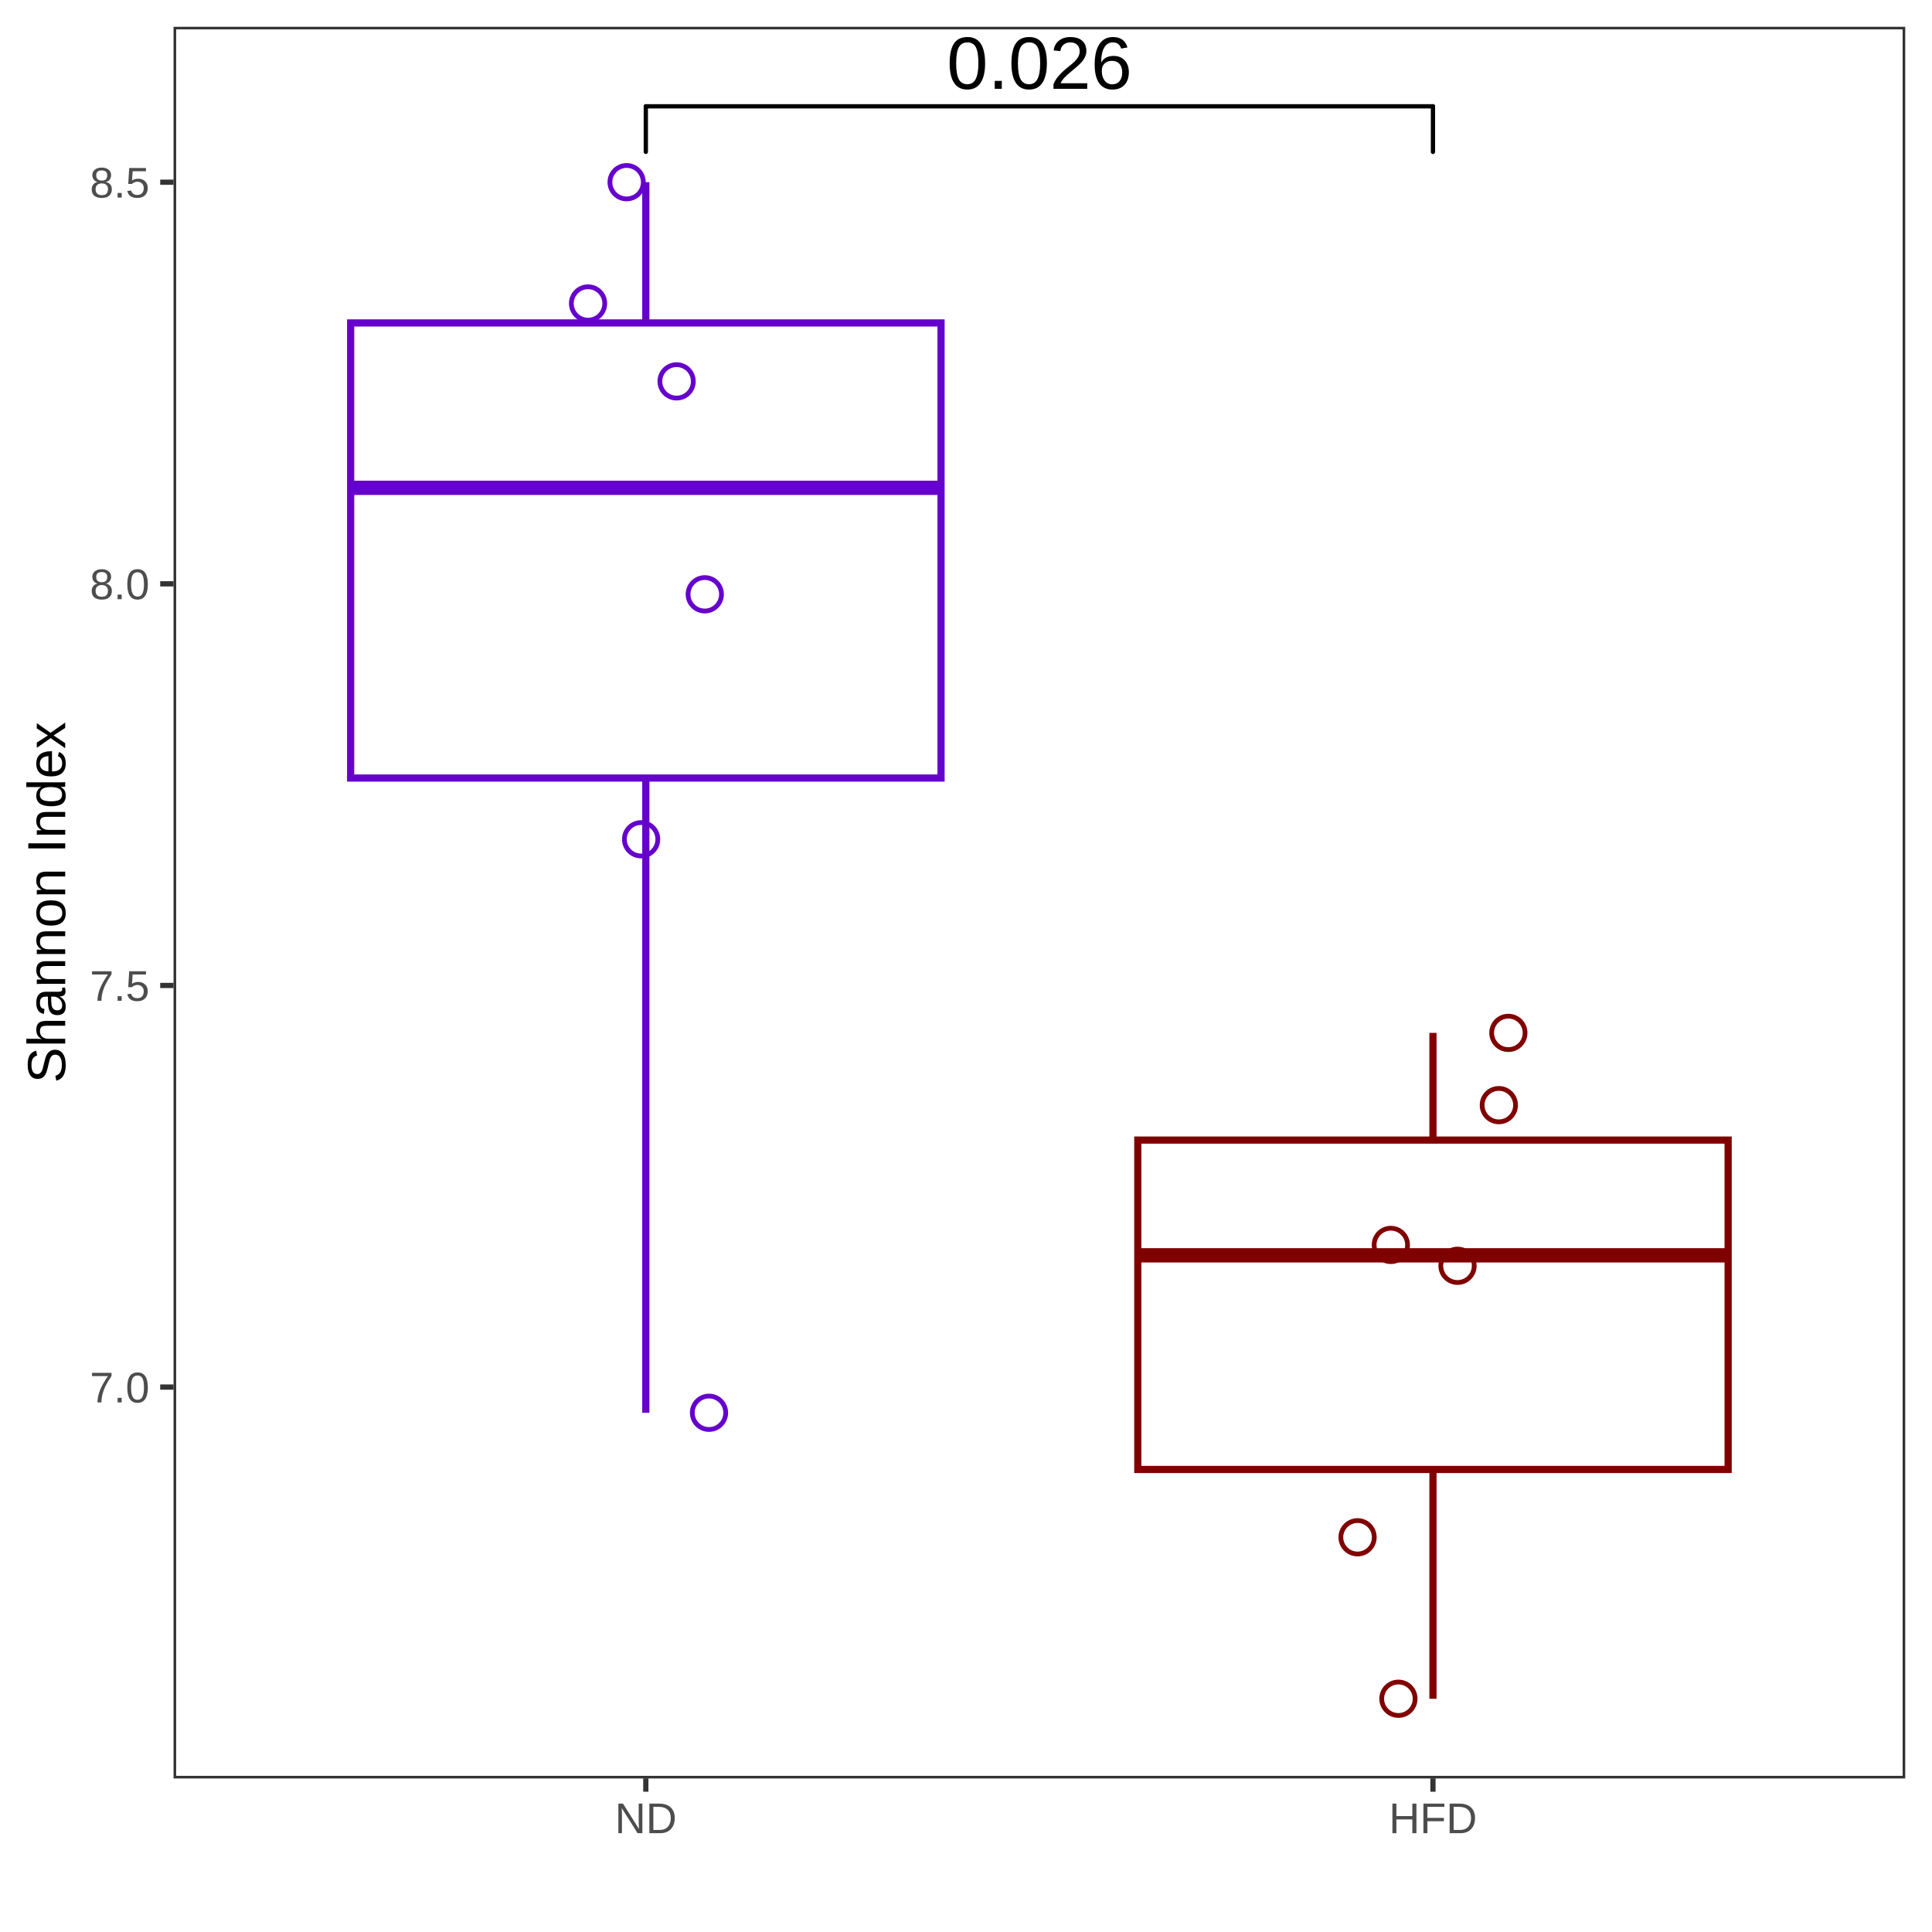
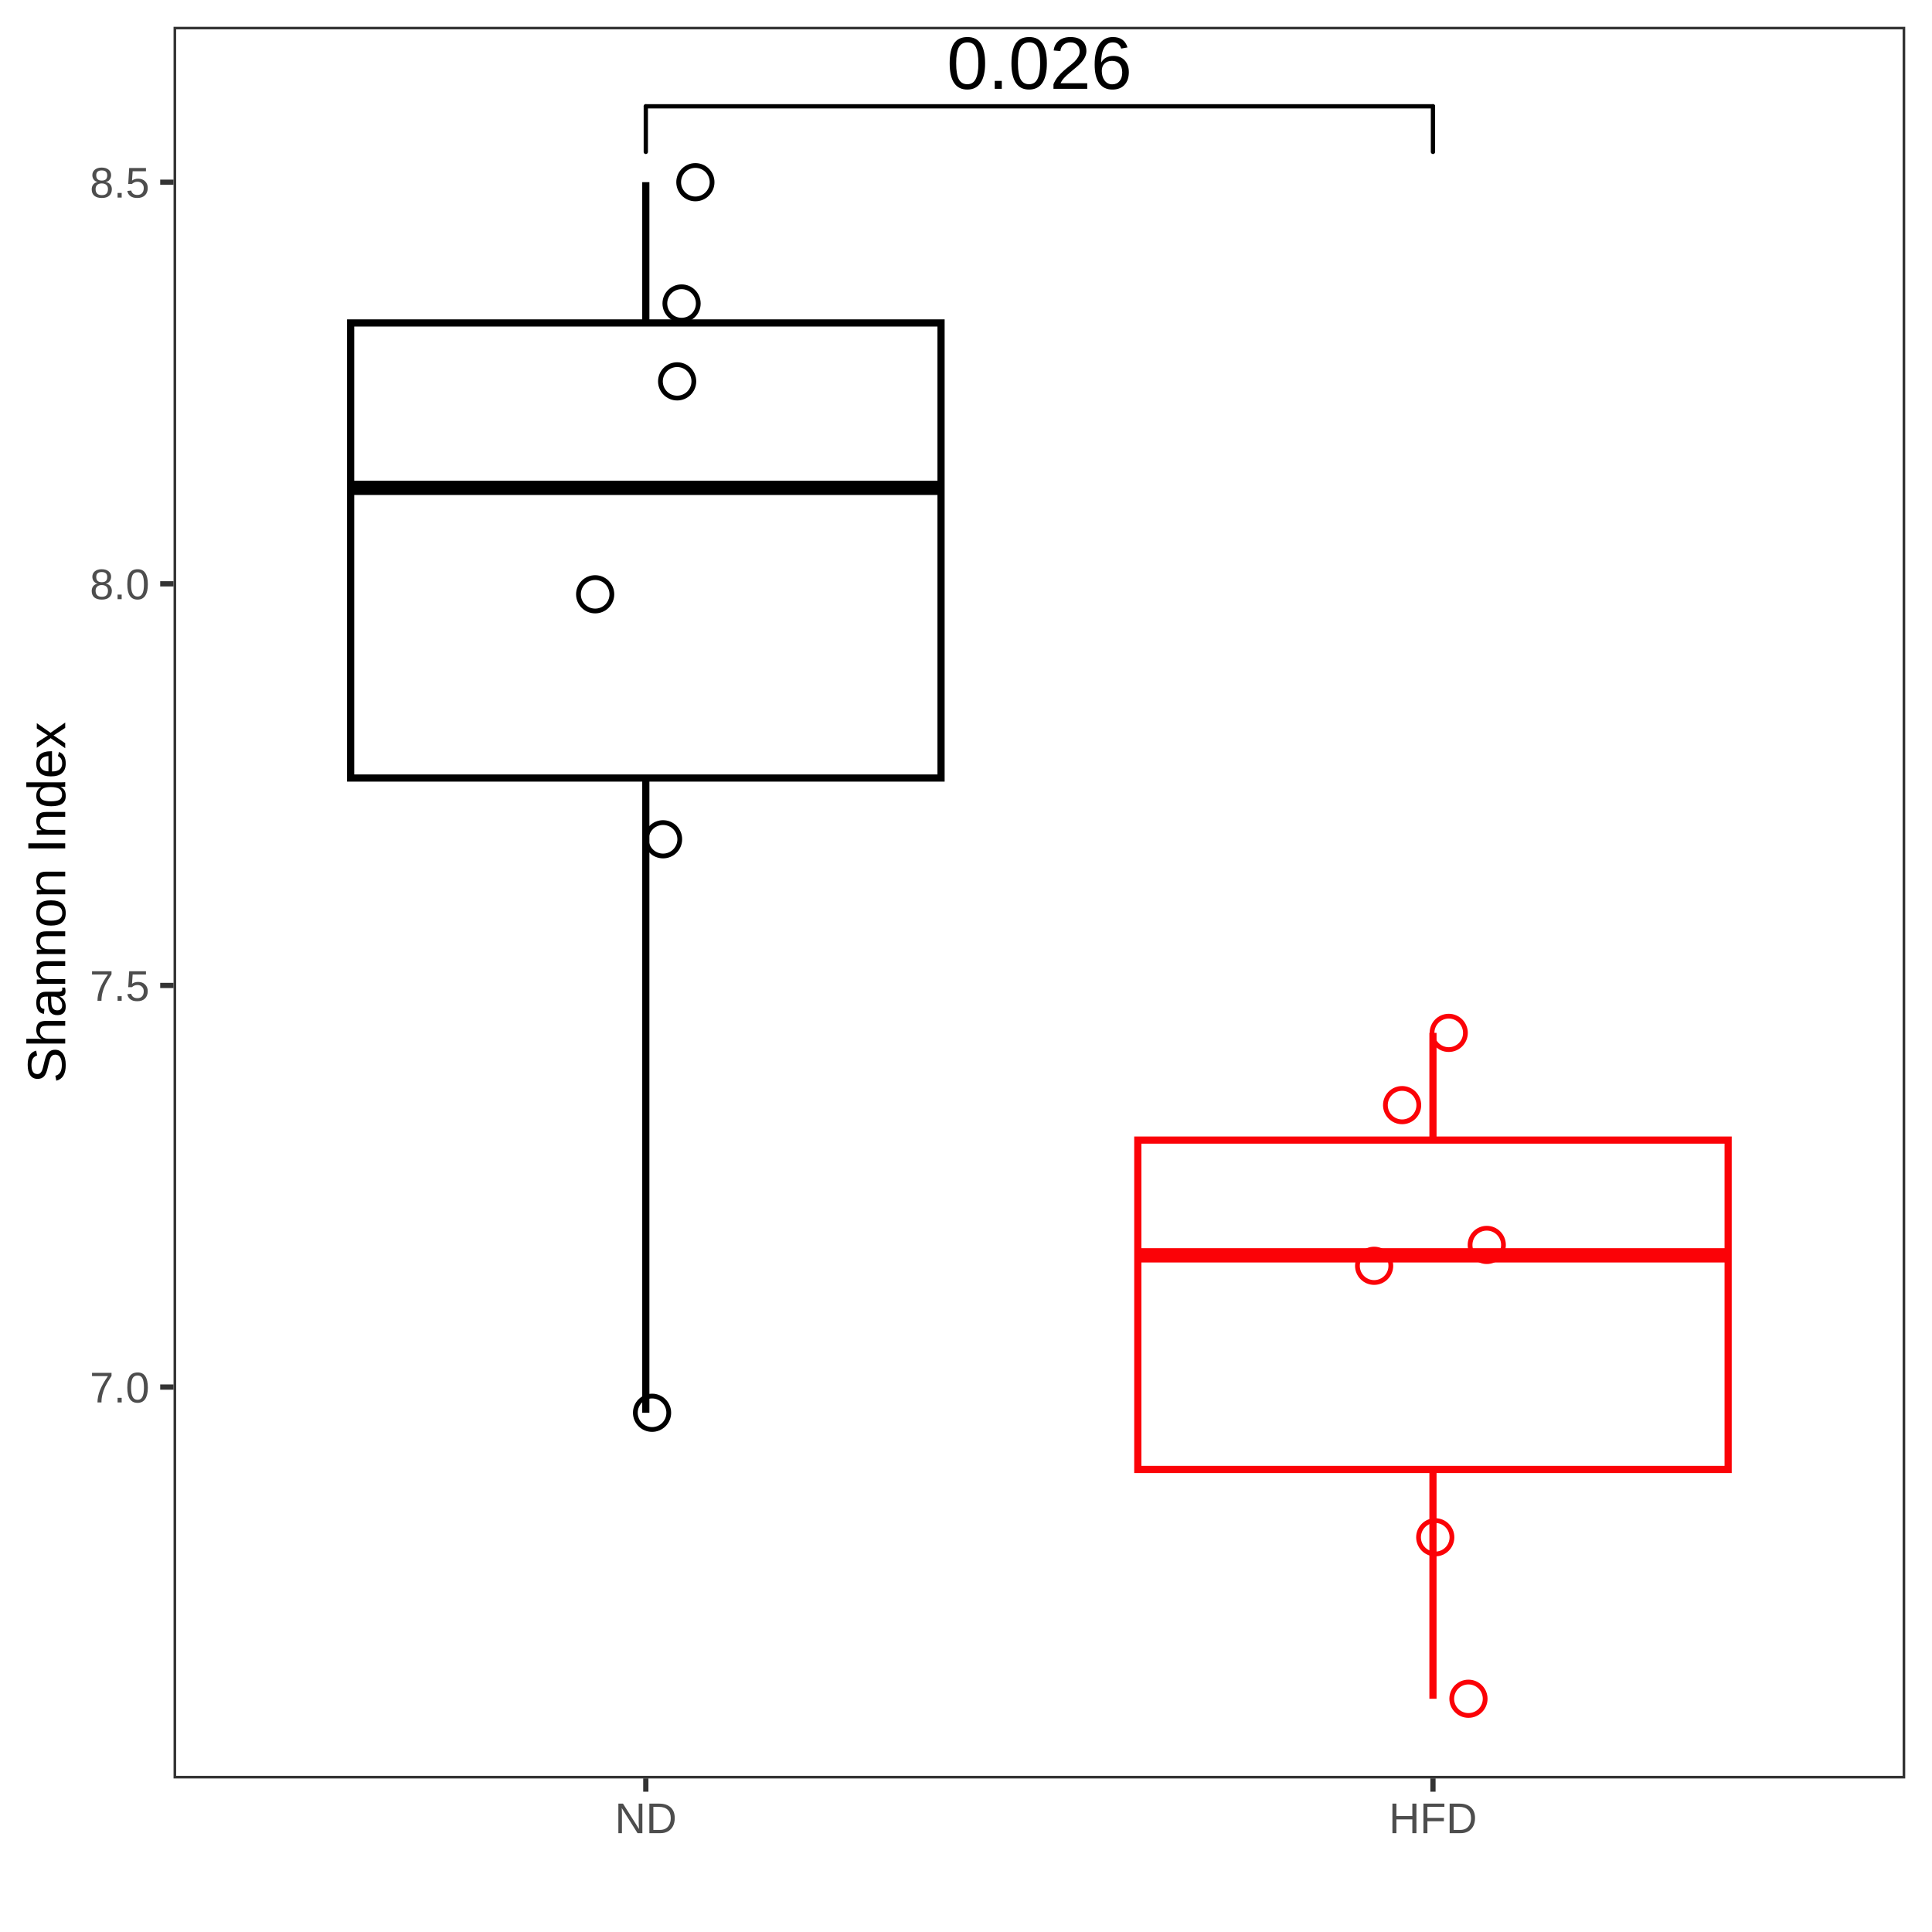
<svg xmlns="http://www.w3.org/2000/svg" class="svglite" width="288.00pt" height="288.00pt" viewBox="0 0 288.00 288.00">
  <defs>
    <style type="text/css">
    .svglite line, .svglite polyline, .svglite polygon, .svglite path, .svglite rect, .svglite circle {
      fill: none;
      stroke: #000000;
      stroke-linecap: round;
      stroke-linejoin: round;
      stroke-miterlimit: 10.00;
    }
    .svglite text {
      white-space: pre;
    }
  </style>
  </defs>
  <rect width="100%" height="100%" style="stroke: none; fill: #FFFFFF;" />
  <defs>
    <clipPath id="cpMC4wMHwyODguMDB8MC4wMHwyODguMDA=">
      <rect x="0.00" y="0.00" width="288.00" height="288.00" />
    </clipPath>
  </defs>
  <g clip-path="url(#cpMC4wMHwyODguMDB8MC4wMHwyODguMDA=)">
    <rect x="0" y="0.00" width="288.00" height="288.00" style="stroke-width: 0.78; stroke: #FFFFFF; fill: #FFFFFF;" />
  </g>
  <defs>
    <clipPath id="cpMjUuODd8Mjg0LjAxfDMuOTl8MjY1LjEw">
      <rect x="25.87" y="3.99" width="258.14" height="261.12" />
    </clipPath>
  </defs>
  <g clip-path="url(#cpMjUuODd8Mjg0LjAxfDMuOTl8MjY1LjEw)">
    <rect x="25.87" y="3.99" width="258.14" height="261.12" style="stroke-width: 0.78; stroke: none; fill: #FFFFFF;" />
-     <line x1="96.27" y1="48.14" x2="96.27" y2="27.16" style="stroke-width: 1.07; stroke: #6600CC; stroke-linecap: butt;" />
-     <line x1="96.27" y1="115.98" x2="96.27" y2="210.60" style="stroke-width: 1.07; stroke: #6600CC; stroke-linecap: butt;" />
-     <polygon points="52.27,48.14 52.27,115.98 140.28,115.98 140.28,48.14 52.27,48.14 " style="stroke-width: 1.07; stroke: #6600CC; stroke-linecap: butt; stroke-linejoin: miter; fill: #FFFFFF;" />
-     <line x1="52.27" y1="72.72" x2="140.28" y2="72.72" style="stroke-width: 2.13; stroke: #6600CC; stroke-linecap: butt; stroke-linejoin: miter;" />
-     <line x1="213.61" y1="169.95" x2="213.61" y2="153.97" style="stroke-width: 1.07; stroke: #800000; stroke-linecap: butt;" />
-     <line x1="213.61" y1="219.05" x2="213.61" y2="253.23" style="stroke-width: 1.07; stroke: #800000; stroke-linecap: butt;" />
-     <polygon points="169.61,169.95 169.61,219.05 257.61,219.05 257.61,169.95 169.61,169.95 " style="stroke-width: 1.07; stroke: #800000; stroke-linecap: butt; stroke-linejoin: miter; fill: #FFFFFF;" />
-     <line x1="169.61" y1="187.13" x2="257.61" y2="187.13" style="stroke-width: 2.13; stroke: #800000; stroke-linecap: butt; stroke-linejoin: miter;" />
-     <circle cx="223.43" cy="164.74" r="2.49" style="stroke-width: 0.71; stroke: #800000;" />
-     <circle cx="207.33" cy="185.58" r="2.49" style="stroke-width: 0.71; stroke: #800000;" />
-     <circle cx="208.46" cy="253.23" r="2.49" style="stroke-width: 0.71; stroke: #800000;" />
-     <circle cx="105.06" cy="88.59" r="2.49" style="stroke-width: 0.71; stroke: #6600CC;" />
-     <circle cx="95.57" cy="125.11" r="2.49" style="stroke-width: 0.71; stroke: #6600CC;" />
-     <circle cx="224.85" cy="153.97" r="2.49" style="stroke-width: 0.71; stroke: #800000;" />
-     <circle cx="93.41" cy="27.16" r="2.49" style="stroke-width: 0.71; stroke: #6600CC;" />
-     <circle cx="87.66" cy="45.24" r="2.49" style="stroke-width: 0.71; stroke: #6600CC;" />
-     <circle cx="100.86" cy="56.85" r="2.49" style="stroke-width: 0.71; stroke: #6600CC;" />
-     <circle cx="202.37" cy="229.16" r="2.49" style="stroke-width: 0.71; stroke: #800000;" />
-     <circle cx="217.27" cy="188.69" r="2.49" style="stroke-width: 0.71; stroke: #800000;" />
-     <circle cx="105.69" cy="210.60" r="2.49" style="stroke-width: 0.71; stroke: #6600CC;" />
+     <line x1="96.27" y1="48.14" x2="96.27" y2="27.16" style="stroke-width: 1.07; stroke-linecap: butt;" />
+     <line x1="96.27" y1="115.98" x2="96.27" y2="210.60" style="stroke-width: 1.07; stroke-linecap: butt;" />
+     <polygon points="52.27,48.14 52.27,115.98 140.28,115.98 140.28,48.14 52.27,48.14 " style="stroke-width: 1.07; stroke-linecap: butt; stroke-linejoin: miter; fill: #FFFFFF;" />
+     <line x1="52.27" y1="72.72" x2="140.28" y2="72.72" style="stroke-width: 2.13; stroke-linecap: butt; stroke-linejoin: miter;" />
+     <line x1="213.61" y1="169.95" x2="213.61" y2="153.97" style="stroke-width: 1.07; stroke: #FB0207; stroke-linecap: butt;" />
+     <line x1="213.61" y1="219.05" x2="213.61" y2="253.23" style="stroke-width: 1.07; stroke: #FB0207; stroke-linecap: butt;" />
+     <polygon points="169.61,169.95 169.61,219.05 257.61,219.05 257.61,169.95 169.61,169.95 " style="stroke-width: 1.07; stroke: #FB0207; stroke-linecap: butt; stroke-linejoin: miter; fill: #FFFFFF;" />
+     <line x1="169.61" y1="187.13" x2="257.61" y2="187.13" style="stroke-width: 2.13; stroke: #FB0207; stroke-linecap: butt; stroke-linejoin: miter;" />
+     <circle cx="209.01" cy="164.74" r="2.49" style="stroke-width: 0.71; stroke: #FB0207;" />
+     <circle cx="221.63" cy="185.58" r="2.49" style="stroke-width: 0.71; stroke: #FB0207;" />
+     <circle cx="218.90" cy="253.23" r="2.49" style="stroke-width: 0.71; stroke: #FB0207;" />
+     <circle cx="88.72" cy="88.59" r="2.49" style="stroke-width: 0.71;" />
+     <circle cx="98.84" cy="125.11" r="2.49" style="stroke-width: 0.71;" />
+     <circle cx="215.96" cy="153.97" r="2.49" style="stroke-width: 0.71; stroke: #FB0207;" />
+     <circle cx="103.66" cy="27.16" r="2.49" style="stroke-width: 0.71;" />
+     <circle cx="101.60" cy="45.24" r="2.49" style="stroke-width: 0.71;" />
+     <circle cx="100.94" cy="56.85" r="2.49" style="stroke-width: 0.71;" />
+     <circle cx="213.95" cy="229.16" r="2.49" style="stroke-width: 0.71; stroke: #FB0207;" />
+     <circle cx="204.84" cy="188.69" r="2.49" style="stroke-width: 0.71; stroke: #FB0207;" />
+     <circle cx="97.20" cy="210.60" r="2.49" style="stroke-width: 0.71;" />
    <text x="154.94" y="13.24" text-anchor="middle" style="font-size: 11.04px; font-family: &quot;Arial&quot;;" textLength="27.60px" lengthAdjust="spacingAndGlyphs">0.026</text>
    <line x1="213.61" y1="22.64" x2="213.61" y2="15.85" style="stroke-width: 0.64;" />
    <line x1="213.61" y1="15.85" x2="96.27" y2="15.85" style="stroke-width: 0.64;" />
    <line x1="96.27" y1="15.85" x2="96.27" y2="22.64" style="stroke-width: 0.64;" />
    <rect x="25.87" y="3.99" width="258.14" height="261.12" style="stroke-width: 0.78; stroke: #333333;" />
  </g>
  <g clip-path="url(#cpMC4wMHwyODguMDB8MC4wMHwyODguMDA=)">
    <text x="22.29" y="209.06" text-anchor="end" style="font-size: 6.40px;fill: #4D4D4D; font-family: &quot;Arial&quot;;" textLength="8.89px" lengthAdjust="spacingAndGlyphs">7.0</text>
    <text x="22.29" y="149.19" text-anchor="end" style="font-size: 6.40px;fill: #4D4D4D; font-family: &quot;Arial&quot;;" textLength="8.89px" lengthAdjust="spacingAndGlyphs">7.5</text>
    <text x="22.29" y="89.32" text-anchor="end" style="font-size: 6.40px;fill: #4D4D4D; font-family: &quot;Arial&quot;;" textLength="8.89px" lengthAdjust="spacingAndGlyphs">8.0</text>
    <text x="22.29" y="29.45" text-anchor="end" style="font-size: 6.40px;fill: #4D4D4D; font-family: &quot;Arial&quot;;" textLength="8.89px" lengthAdjust="spacingAndGlyphs">8.5</text>
    <polyline points="23.88,206.77 25.87,206.77 " style="stroke-width: 0.78; stroke: #333333; stroke-linecap: butt;" />
    <polyline points="23.88,146.90 25.87,146.90 " style="stroke-width: 0.78; stroke: #333333; stroke-linecap: butt;" />
    <polyline points="23.88,87.03 25.87,87.03 " style="stroke-width: 0.78; stroke: #333333; stroke-linecap: butt;" />
    <polyline points="23.88,27.16 25.87,27.16 " style="stroke-width: 0.78; stroke: #333333; stroke-linecap: butt;" />
    <polyline points="96.27,267.09 96.27,265.10 " style="stroke-width: 0.78; stroke: #333333; stroke-linecap: butt;" />
    <polyline points="213.61,267.09 213.61,265.10 " style="stroke-width: 0.78; stroke: #333333; stroke-linecap: butt;" />
    <text x="96.27" y="273.27" text-anchor="middle" style="font-size: 6.40px;fill: #4D4D4D; font-family: &quot;Arial&quot;;" textLength="9.23px" lengthAdjust="spacingAndGlyphs">ND</text>
    <text x="213.61" y="273.27" text-anchor="middle" style="font-size: 6.40px;fill: #4D4D4D; font-family: &quot;Arial&quot;;" textLength="13.13px" lengthAdjust="spacingAndGlyphs">HFD</text>
    <text transform="translate(9.72,134.54) rotate(-90)" text-anchor="middle" style="font-size: 8.00px; font-family: &quot;Arial&quot;;" textLength="53.83px" lengthAdjust="spacingAndGlyphs">Shannon Index</text>
  </g>
</svg>
